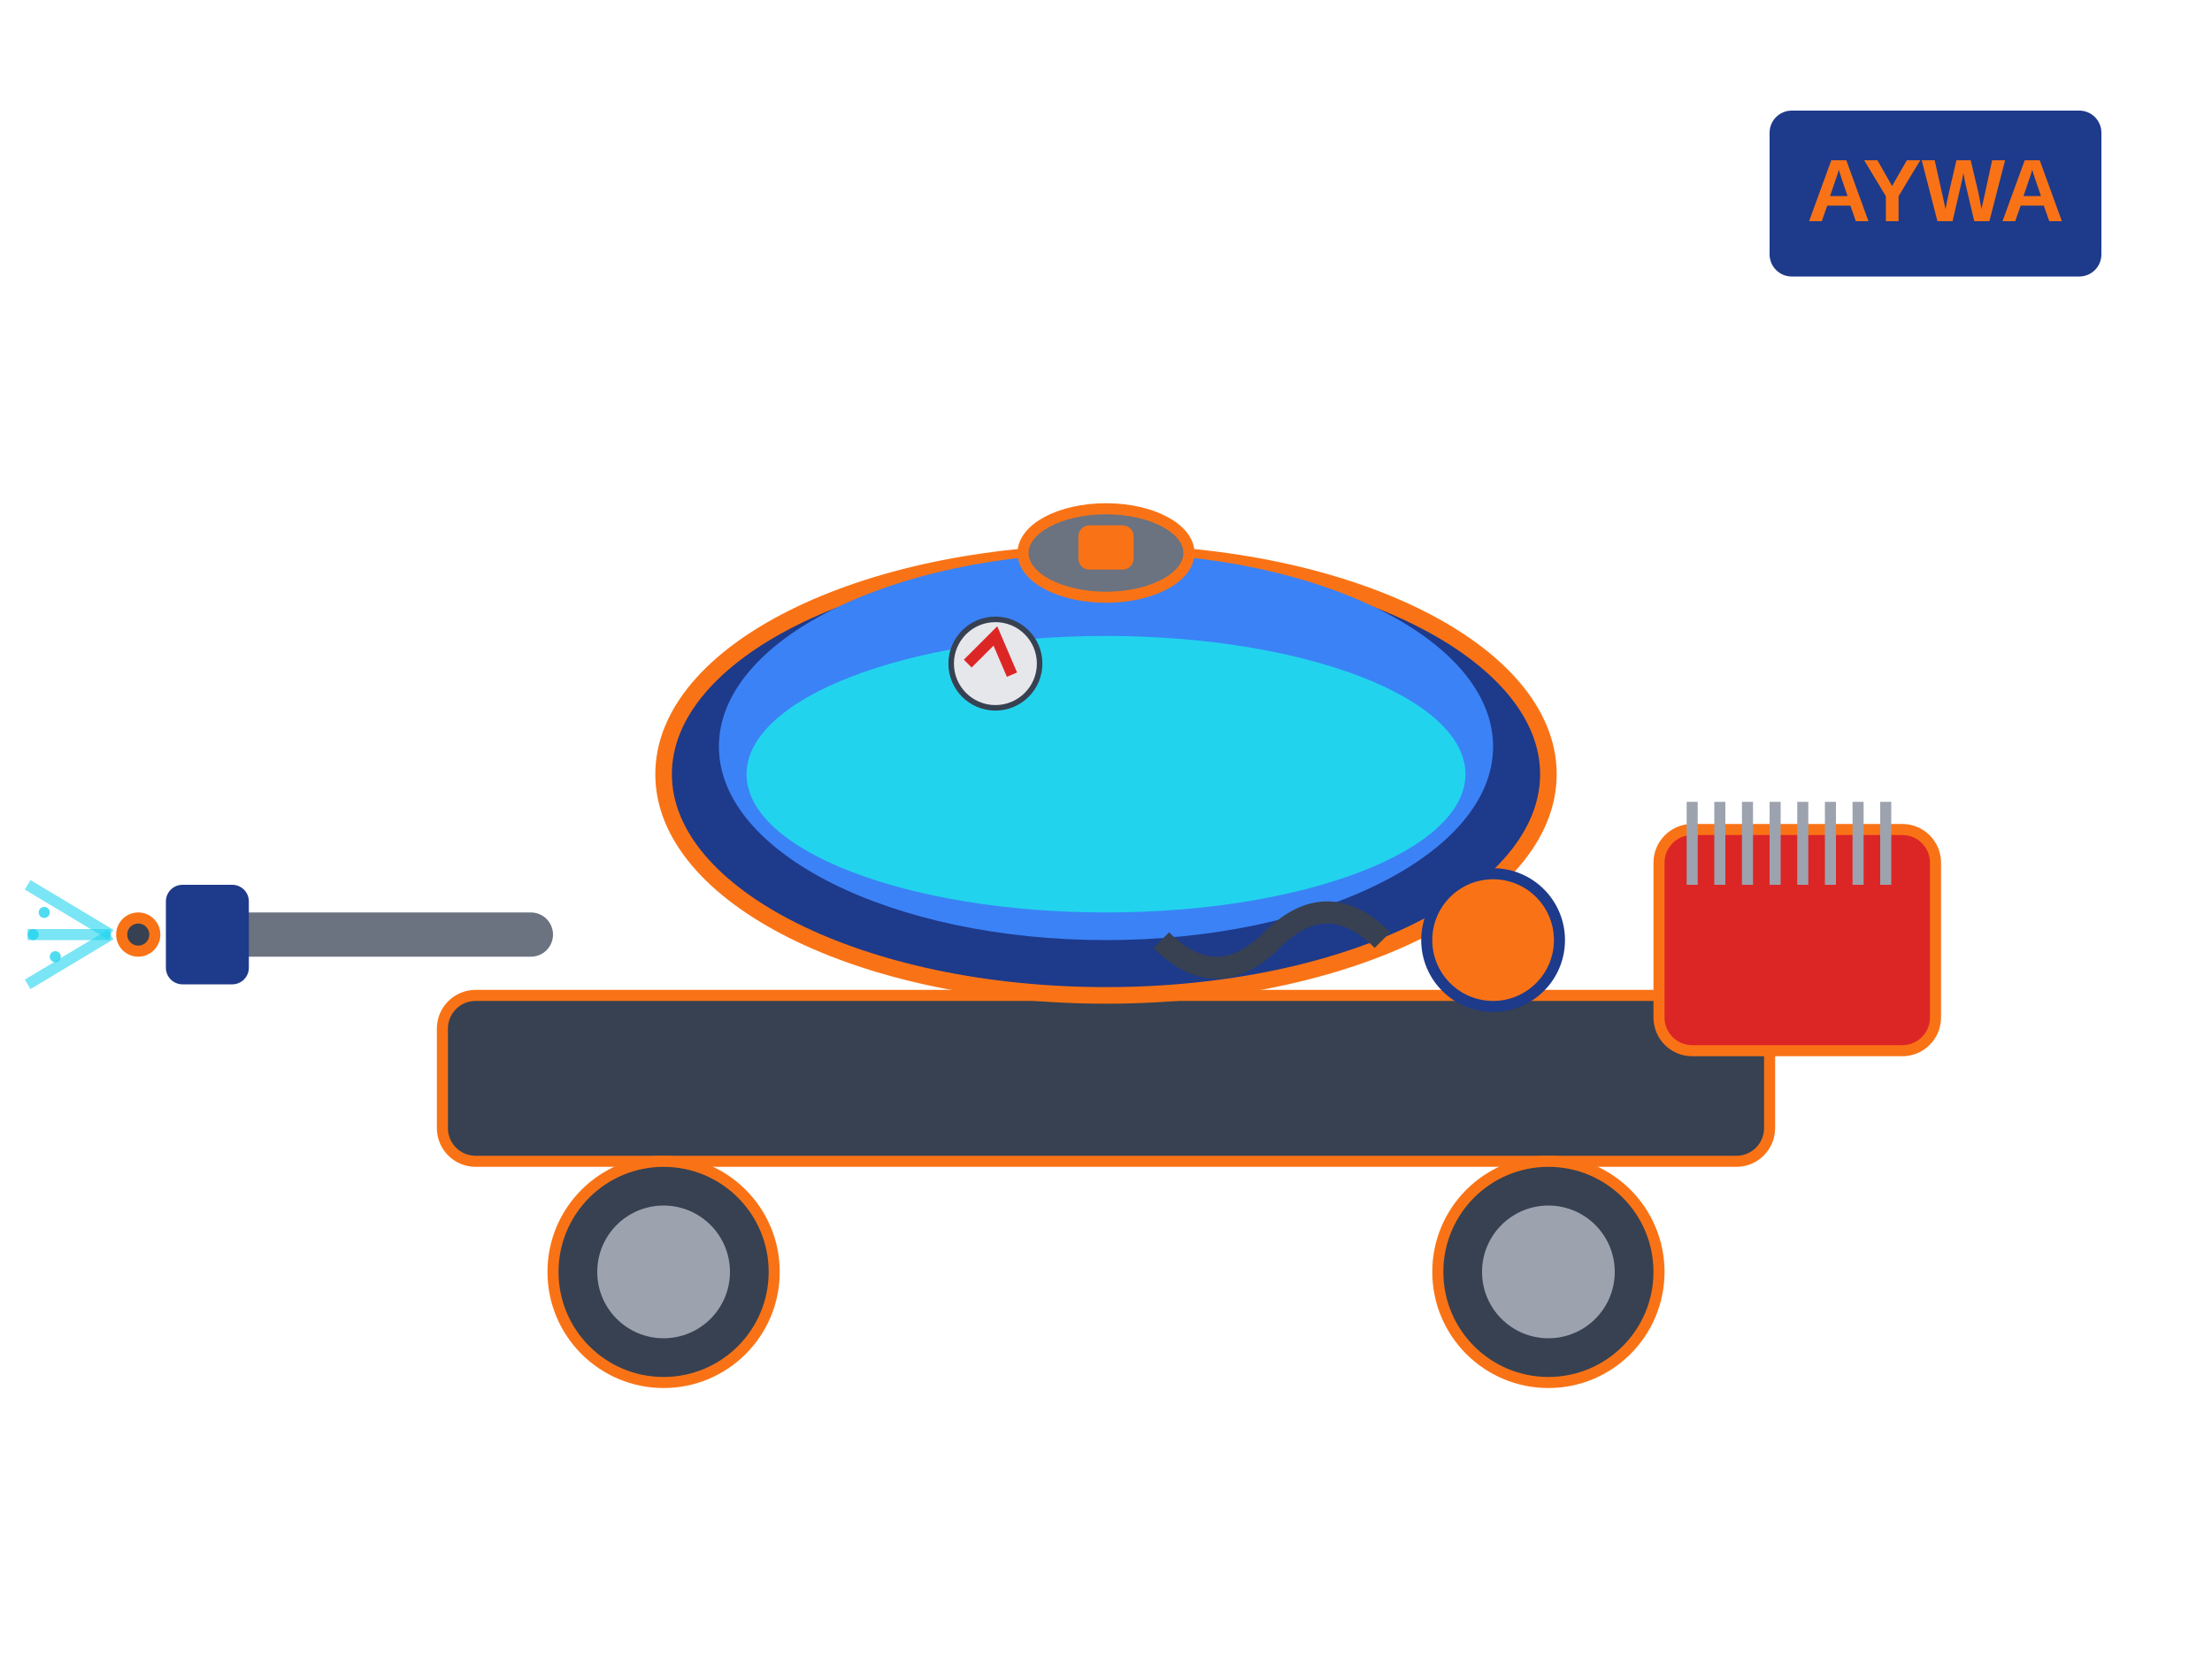
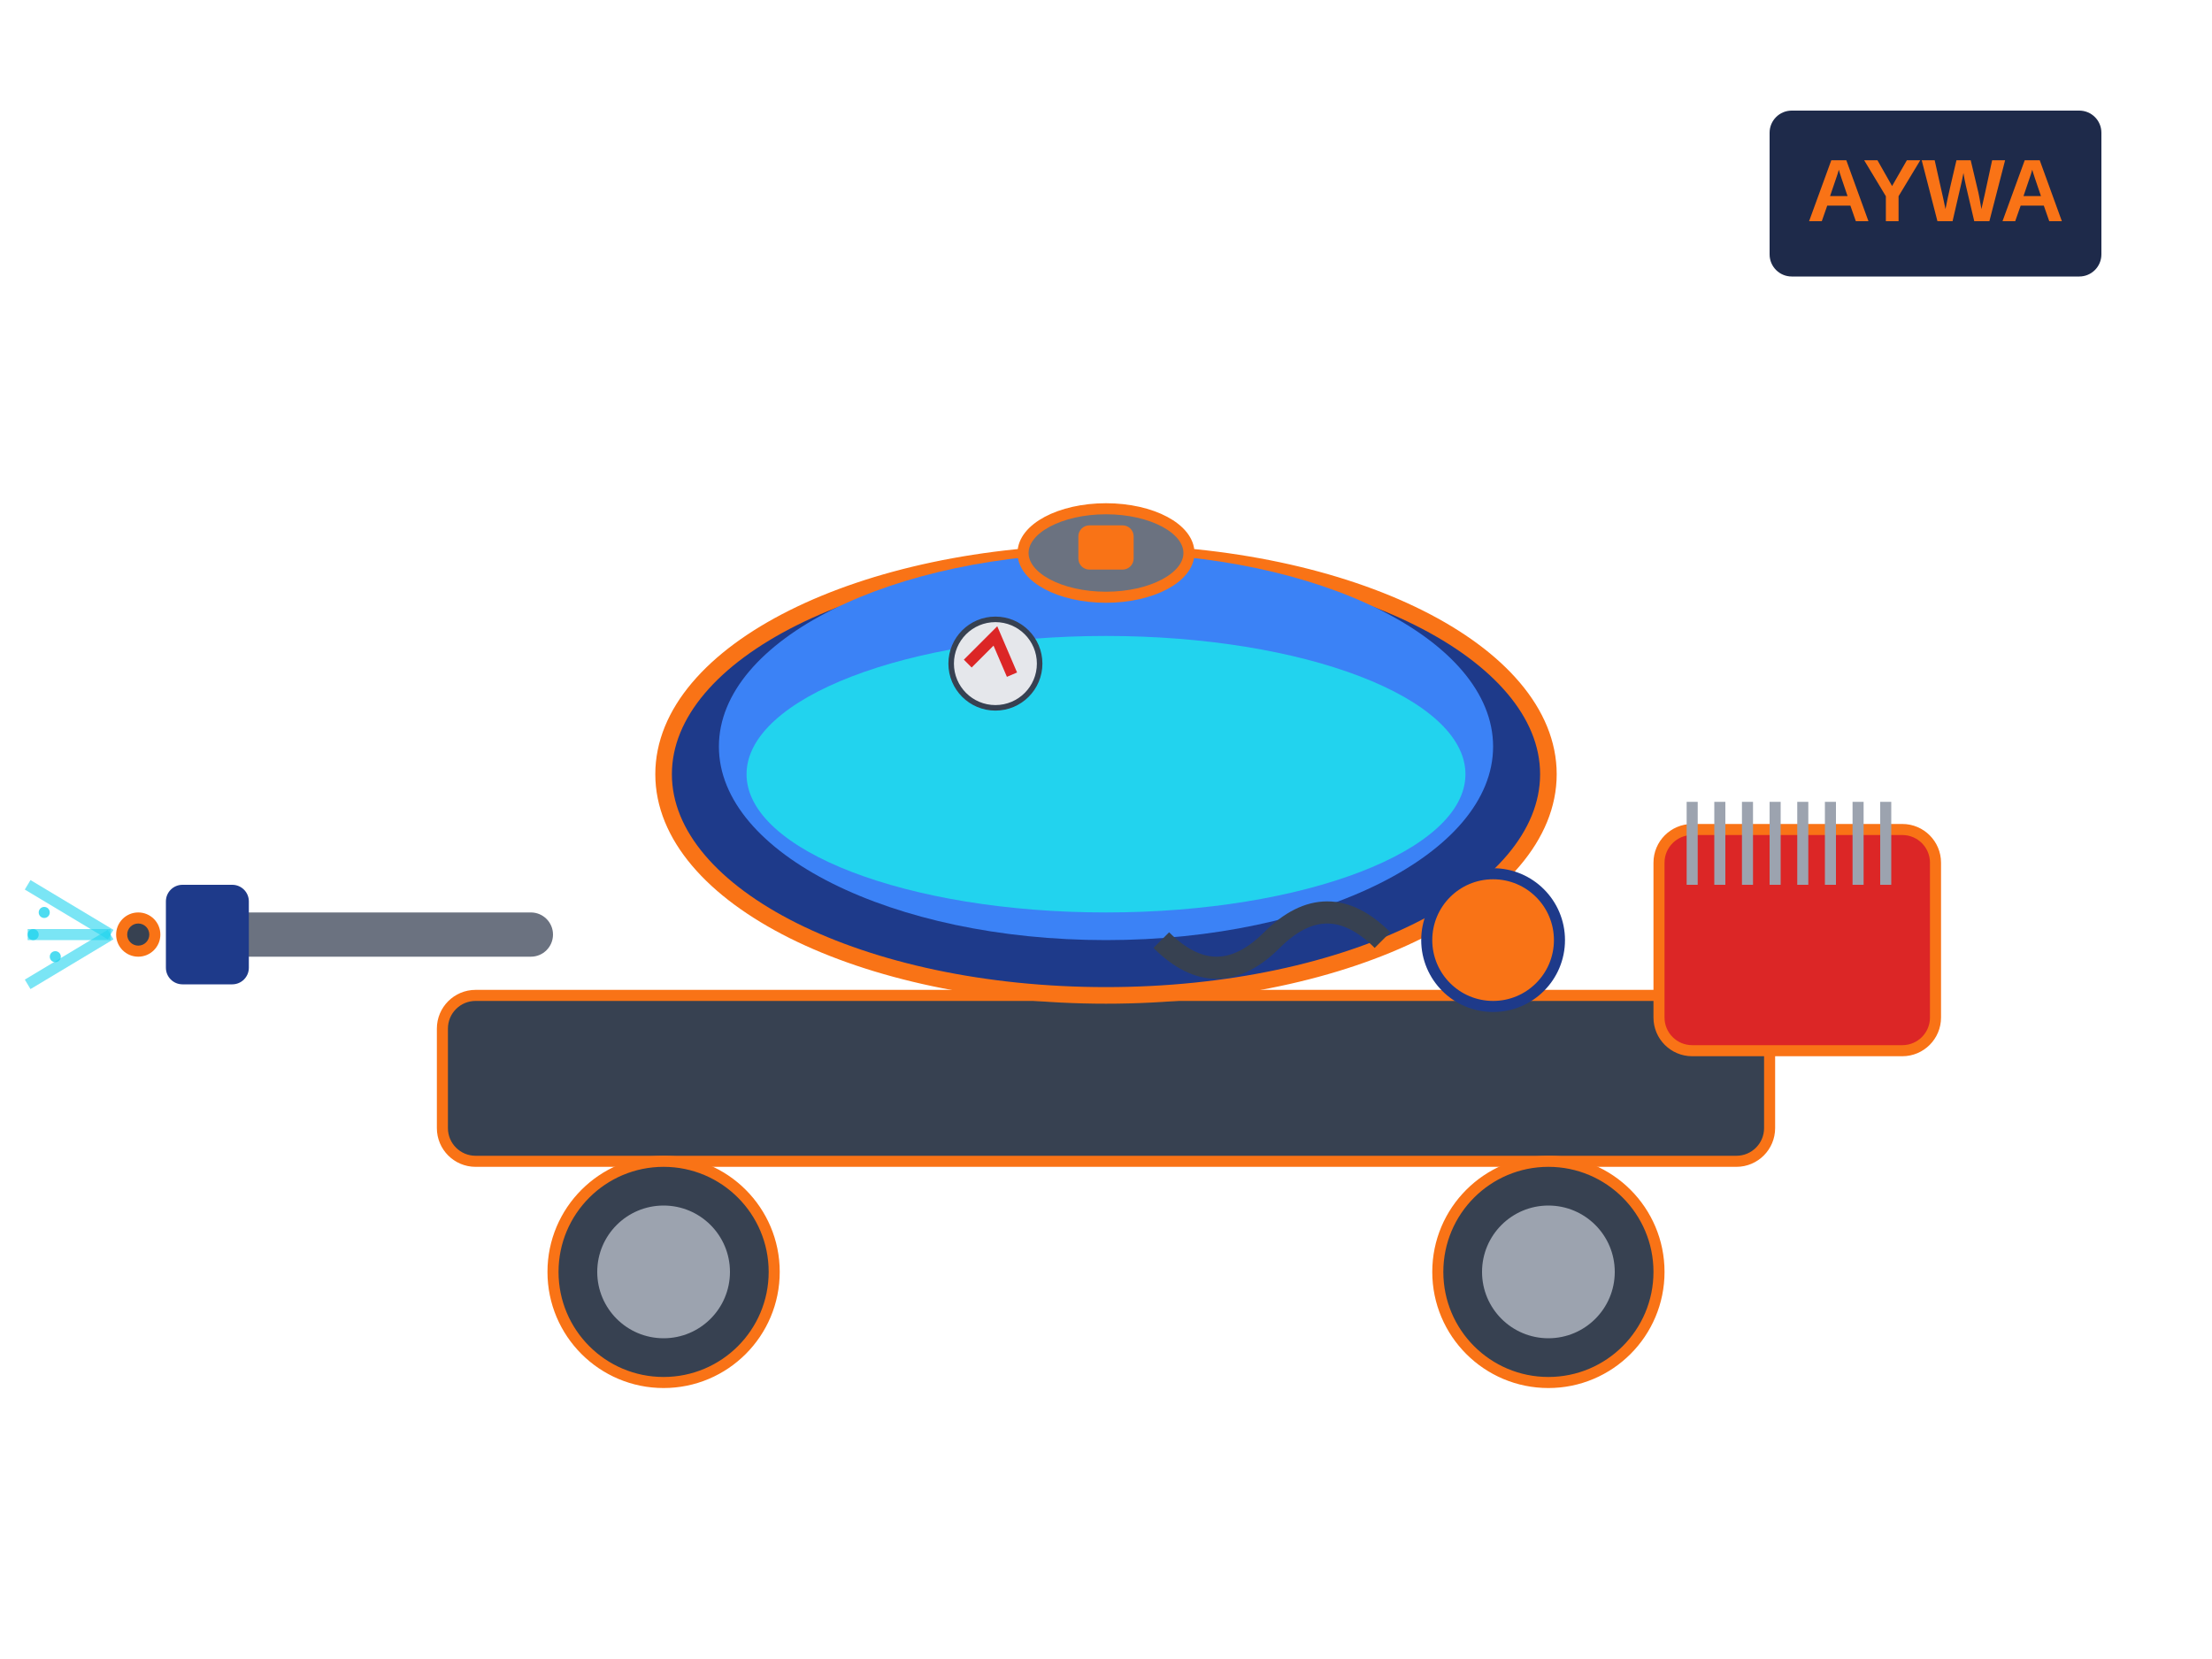
<svg xmlns="http://www.w3.org/2000/svg" width="400" height="300" viewBox="0 0 400 300" fill="none">
  <rect x="80" y="180" width="240" height="30" rx="6" fill="#374151" stroke="#f97316" stroke-width="2" />
  <ellipse cx="200" cy="140" rx="80" ry="40" fill="#1e3a8a" stroke="#f97316" stroke-width="3" />
  <ellipse cx="200" cy="135" rx="70" ry="35" fill="#3b82f6" />
  <ellipse cx="200" cy="140" rx="65" ry="25" fill="#22d3ee" />
  <ellipse cx="200" cy="100" rx="15" ry="8" fill="#6b7280" stroke="#f97316" stroke-width="2" />
  <rect x="195" y="95" width="10" height="8" rx="2" fill="#f97316" />
  <rect x="300" y="150" width="50" height="40" rx="6" fill="#dc2626" stroke="#f97316" stroke-width="2" />
  <rect x="305" y="145" width="2" height="15" fill="#9ca3af" />
  <rect x="310" y="145" width="2" height="15" fill="#9ca3af" />
  <rect x="315" y="145" width="2" height="15" fill="#9ca3af" />
  <rect x="320" y="145" width="2" height="15" fill="#9ca3af" />
  <rect x="325" y="145" width="2" height="15" fill="#9ca3af" />
  <rect x="330" y="145" width="2" height="15" fill="#9ca3af" />
  <rect x="335" y="145" width="2" height="15" fill="#9ca3af" />
  <rect x="340" y="145" width="2" height="15" fill="#9ca3af" />
  <circle cx="270" cy="170" r="12" fill="#f97316" stroke="#1e3a8a" stroke-width="2" />
  <path d="M250 170 Q240 160 230 170 Q220 180 210 170" stroke="#374151" stroke-width="4" fill="none" />
  <rect x="40" y="165" width="60" height="8" rx="4" fill="#6b7280" />
  <rect x="30" y="160" width="15" height="18" rx="3" fill="#1e3a8a" />
  <circle cx="25" cy="169" r="4" fill="#f97316" />
  <circle cx="25" cy="169" r="2" fill="#374151" />
  <path d="M20 169 L5 160" stroke="#22d3ee" stroke-width="2" opacity="0.6" />
  <path d="M20 169 L5 169" stroke="#22d3ee" stroke-width="2" opacity="0.6" />
  <path d="M20 169 L5 178" stroke="#22d3ee" stroke-width="2" opacity="0.6" />
  <circle cx="8" cy="165" r="1" fill="#22d3ee" opacity="0.8" />
  <circle cx="10" cy="173" r="1" fill="#22d3ee" opacity="0.8" />
  <circle cx="6" cy="169" r="1" fill="#22d3ee" opacity="0.8" />
  <circle cx="120" cy="230" r="20" fill="#374151" stroke="#f97316" stroke-width="2" />
  <circle cx="120" cy="230" r="12" fill="#9ca3af" />
  <circle cx="280" cy="230" r="20" fill="#374151" stroke="#f97316" stroke-width="2" />
  <circle cx="280" cy="230" r="12" fill="#9ca3af" />
  <circle cx="180" cy="120" r="8" fill="#e5e7eb" stroke="#374151" stroke-width="1" />
  <path d="M175 120 L180 115 L183 122" stroke="#dc2626" stroke-width="2" fill="none" />
-   <rect x="320" y="20" width="60" height="30" rx="4" fill="#1e3a8a" />
+   <rect x="320" y="20" width="60" height="30" rx="4" fill="#1e2a4a" />
  <text x="350" y="40" text-anchor="middle" fill="#f97316" font-family="Arial, sans-serif" font-size="16" font-weight="bold">AYWA</text>
</svg>
